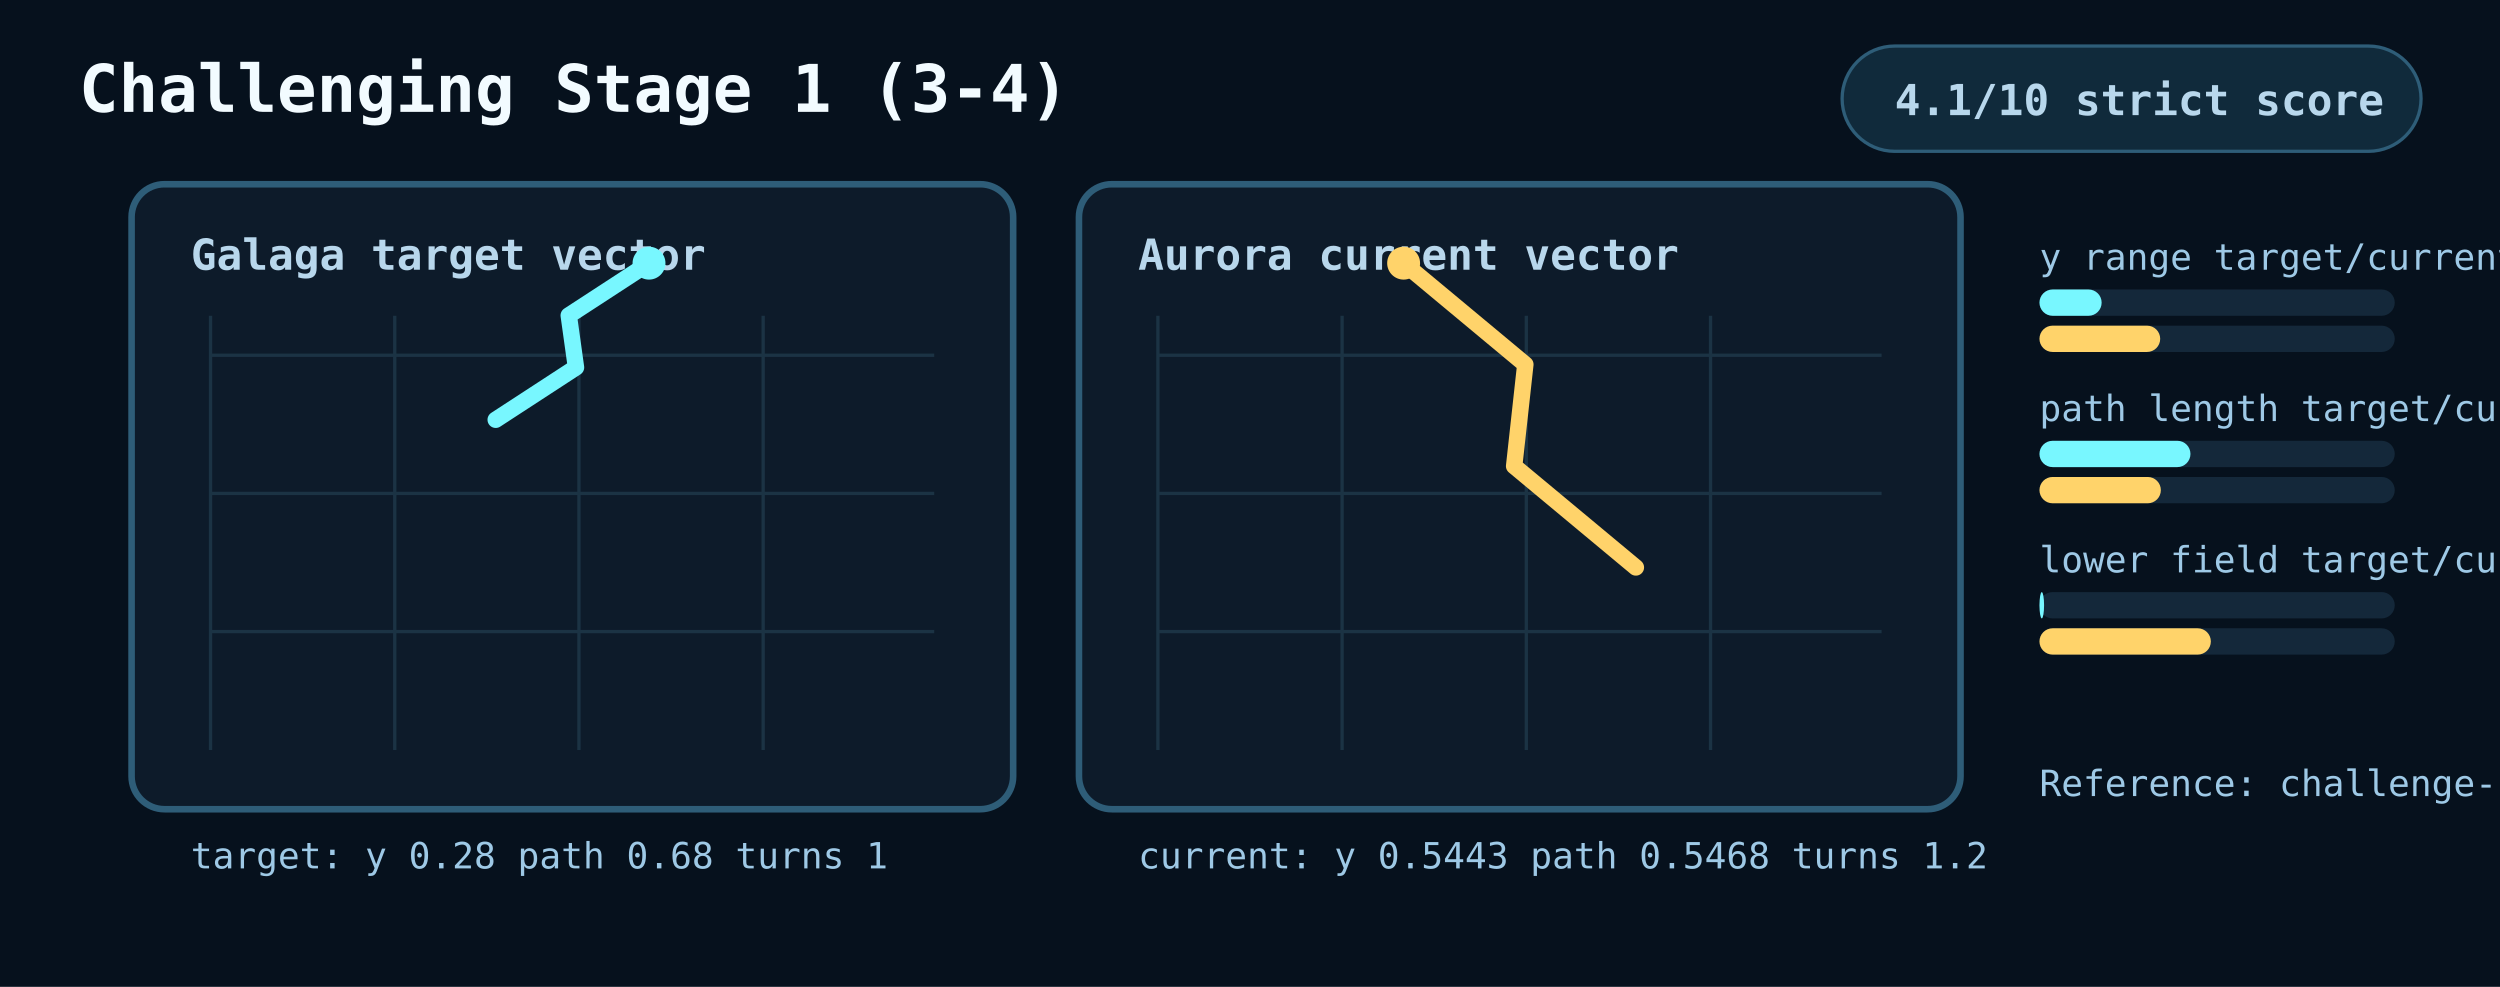
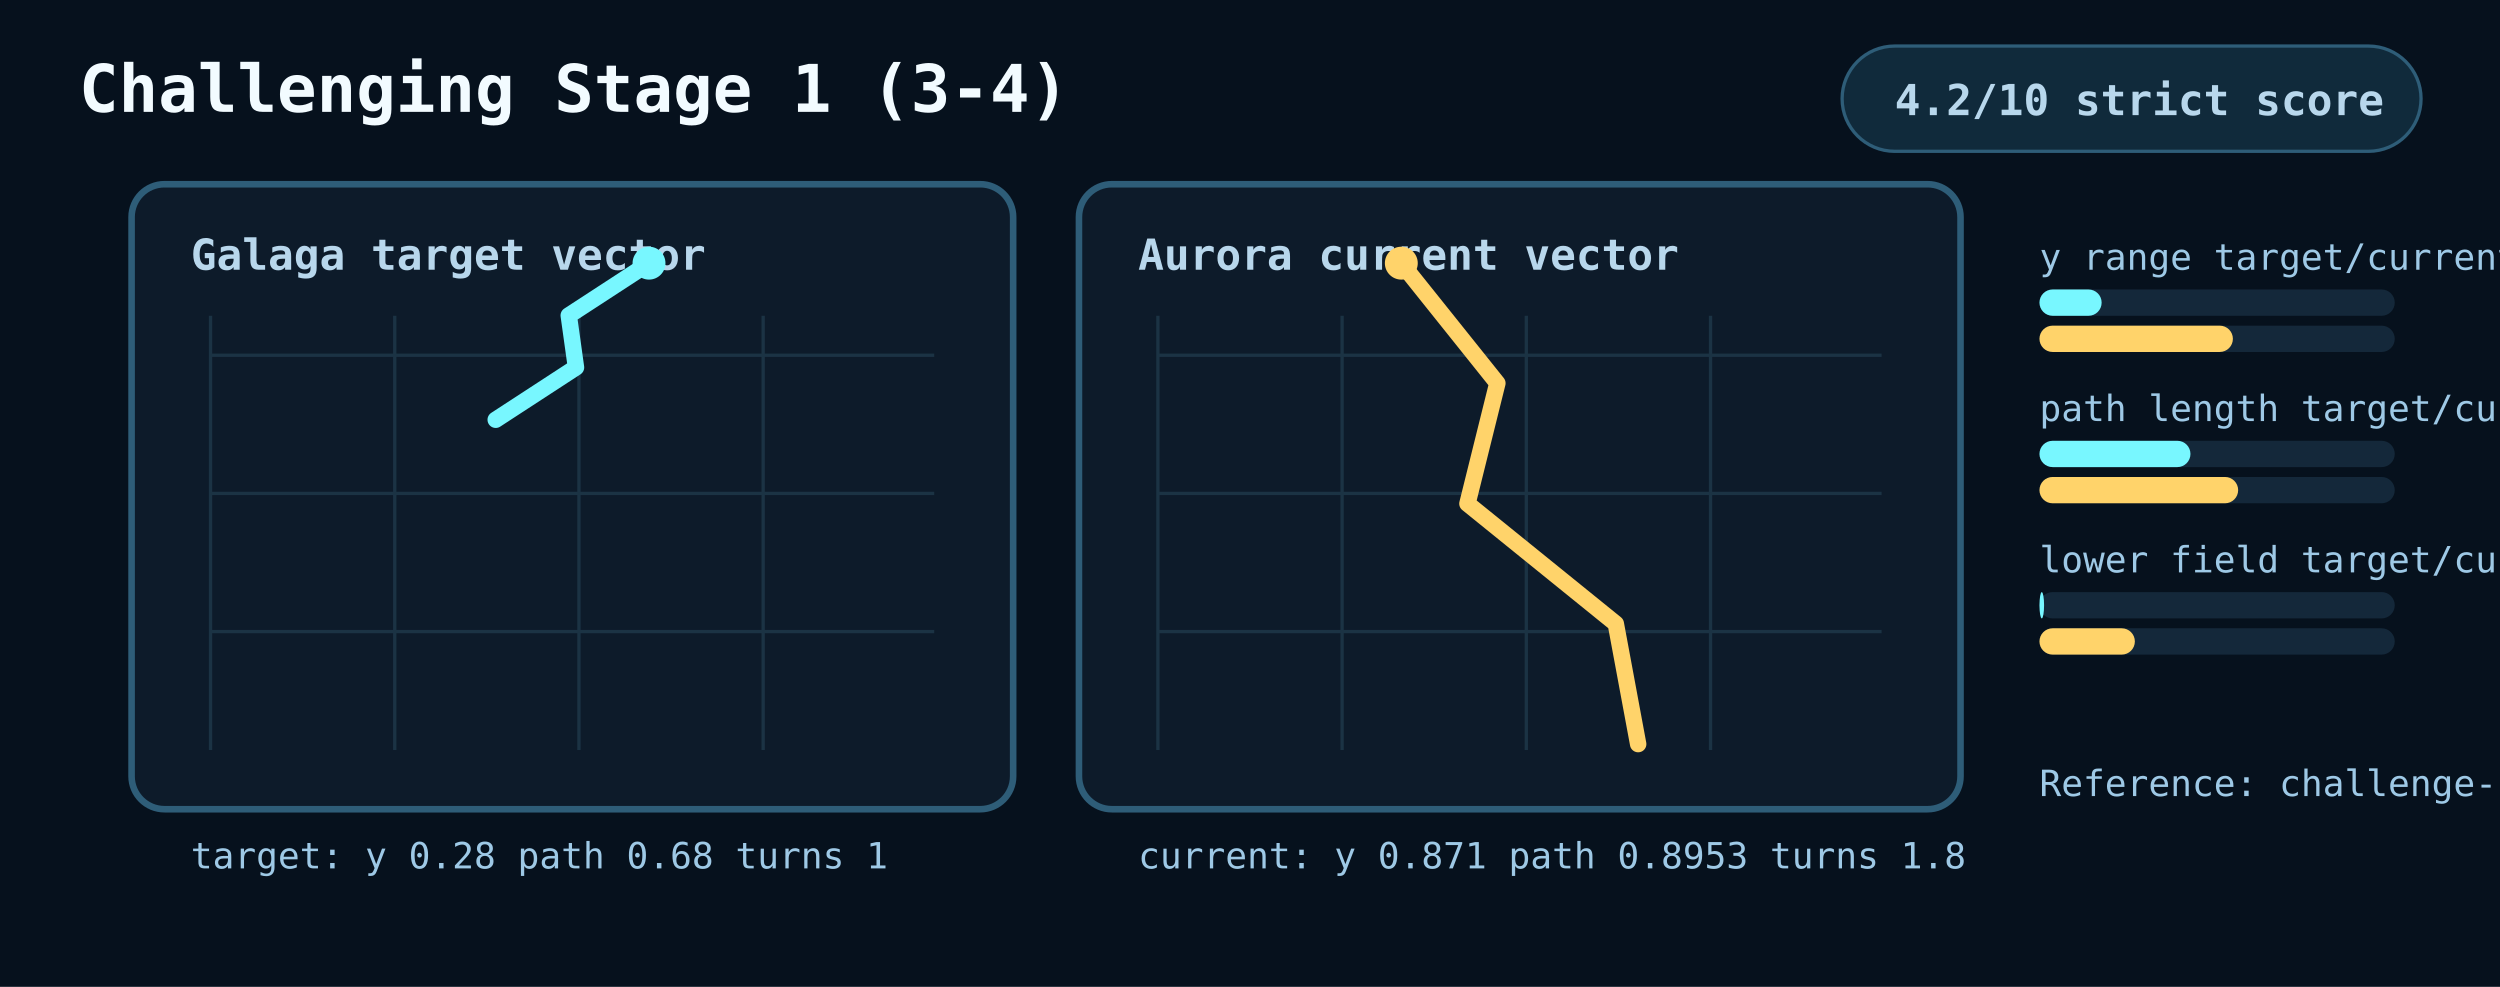
<svg xmlns="http://www.w3.org/2000/svg" width="760" height="300" viewBox="0 0 760 300" role="img" aria-labelledby="title desc">
  <style>
    .bg{fill:#06111d}.panel{fill:#0d1b2a;stroke:#2e5d78;stroke-width:2}.grid{stroke:#1b3344;stroke-width:1}.target{fill:none;stroke:#78f7ff;stroke-width:5;stroke-linecap:round;stroke-linejoin:round}.current{fill:none;stroke:#ffd36a;stroke-width:5;stroke-linecap:round;stroke-linejoin:round}.dotT{fill:#78f7ff}.dotC{fill:#ffd36a}.text{fill:#f2fbff;font:700 20px ui-monospace,Menlo,monospace}.small{fill:#b8d7ec;font:700 13px ui-monospace,Menlo,monospace}.tiny{fill:#9ec9e6;font:11px ui-monospace,Menlo,monospace}.barBg{fill:#14283a}.targetBar{fill:#78f7ff}.currentBar{fill:#ffd36a}.pill{fill:#102a3b;stroke:#2e5d78}
  </style>
  <rect class="bg" x="0" y="0" width="760" height="300" />
  <text class="text" x="24" y="34">Challenging Stage 1 (3-4)</text>
  <rect class="pill" x="560" y="14" width="176" height="32" rx="16" />
-   <text class="small" x="576" y="35">4.1/10 strict score</text>
+   <text class="small" x="576" y="35">4.2/10 strict score</text>
  <rect class="panel" x="40" y="56" width="268" height="190" rx="10" />
  <rect class="panel" x="328" y="56" width="268" height="190" rx="10" />
  <text class="small" x="58" y="82">Galaga target vector</text>
  <text class="small" x="346" y="82">Aurora current vector</text>
  <line class="grid" x1="64" y1="96" x2="64" y2="228" />
  <line class="grid" x1="352" y1="96" x2="352" y2="228" />
  <line class="grid" x1="120" y1="96" x2="120" y2="228" />
  <line class="grid" x1="408" y1="96" x2="408" y2="228" />
  <line class="grid" x1="176" y1="96" x2="176" y2="228" />
  <line class="grid" x1="464" y1="96" x2="464" y2="228" />
  <line class="grid" x1="232" y1="96" x2="232" y2="228" />
  <line class="grid" x1="520" y1="96" x2="520" y2="228" />
  <line class="grid" x1="64" y1="108" x2="284" y2="108" />
  <line class="grid" x1="352" y1="108" x2="572" y2="108" />
  <line class="grid" x1="64" y1="150" x2="284" y2="150" />
  <line class="grid" x1="352" y1="150" x2="572" y2="150" />
  <line class="grid" x1="64" y1="192" x2="284" y2="192" />
  <line class="grid" x1="352" y1="192" x2="572" y2="192" />
  <polyline class="target" points="197.3,80 172.9,95.9 175.1,111.7 150.7,127.6" />
-   <polyline class="current" points="426.7,80 463.7,110.8 460.3,141.7 497.3,172.5" />
+   <polyline class="current" points="426,80 455.2,116.5 446.1,153.1 491.2,189.6 498,226.2" />
  <circle class="dotT" cx="197.3" cy="80" r="5" />
-   <circle class="dotC" cx="426.7" cy="80" r="5" />
+   <circle class="dotC" cx="426" cy="80" r="5" />
  <text class="tiny" x="58" y="264">target: y 0.28 path 0.68 turns 1</text>
-   <text class="tiny" x="346" y="264">current: y 0.5443 path 0.5468 turns 1.2</text>
+   <text class="tiny" x="346" y="264">current: y 0.871 path 0.8953 turns 1.8</text>
  <g>
    <text x="620" y="82" class="tiny">y range target/current</text>
    <rect x="620" y="88" width="108" height="8" rx="4" class="barBg" />
    <rect x="620" y="88" width="18.9" height="8" rx="4" class="targetBar" />
    <rect x="620" y="99" width="108" height="8" rx="4" class="barBg" />
-     <rect x="620" y="99" width="36.7" height="8" rx="4" class="currentBar" />
+     <rect x="620" y="99" width="58.8" height="8" rx="4" class="currentBar" />
  </g>
  <g>
    <text x="620" y="128" class="tiny">path length target/current</text>
    <rect x="620" y="134" width="108" height="8" rx="4" class="barBg" />
    <rect x="620" y="134" width="45.9" height="8" rx="4" class="targetBar" />
    <rect x="620" y="145" width="108" height="8" rx="4" class="barBg" />
-     <rect x="620" y="145" width="36.9" height="8" rx="4" class="currentBar" />
+     <rect x="620" y="145" width="60.4" height="8" rx="4" class="currentBar" />
  </g>
  <g>
    <text x="620" y="174" class="tiny">lower field target/current</text>
    <rect x="620" y="180" width="108" height="8" rx="4" class="barBg" />
    <rect x="620" y="180" width="1.4" height="8" rx="4" class="targetBar" />
    <rect x="620" y="191" width="108" height="8" rx="4" class="barBg" />
-     <rect x="620" y="191" width="52.1" height="8" rx="4" class="currentBar" />
+     <rect x="620" y="191" width="29" height="8" rx="4" class="currentBar" />
  </g>
  <text class="tiny" x="620" y="242">Reference: challenge-1-arrival-group-1</text>
</svg>
